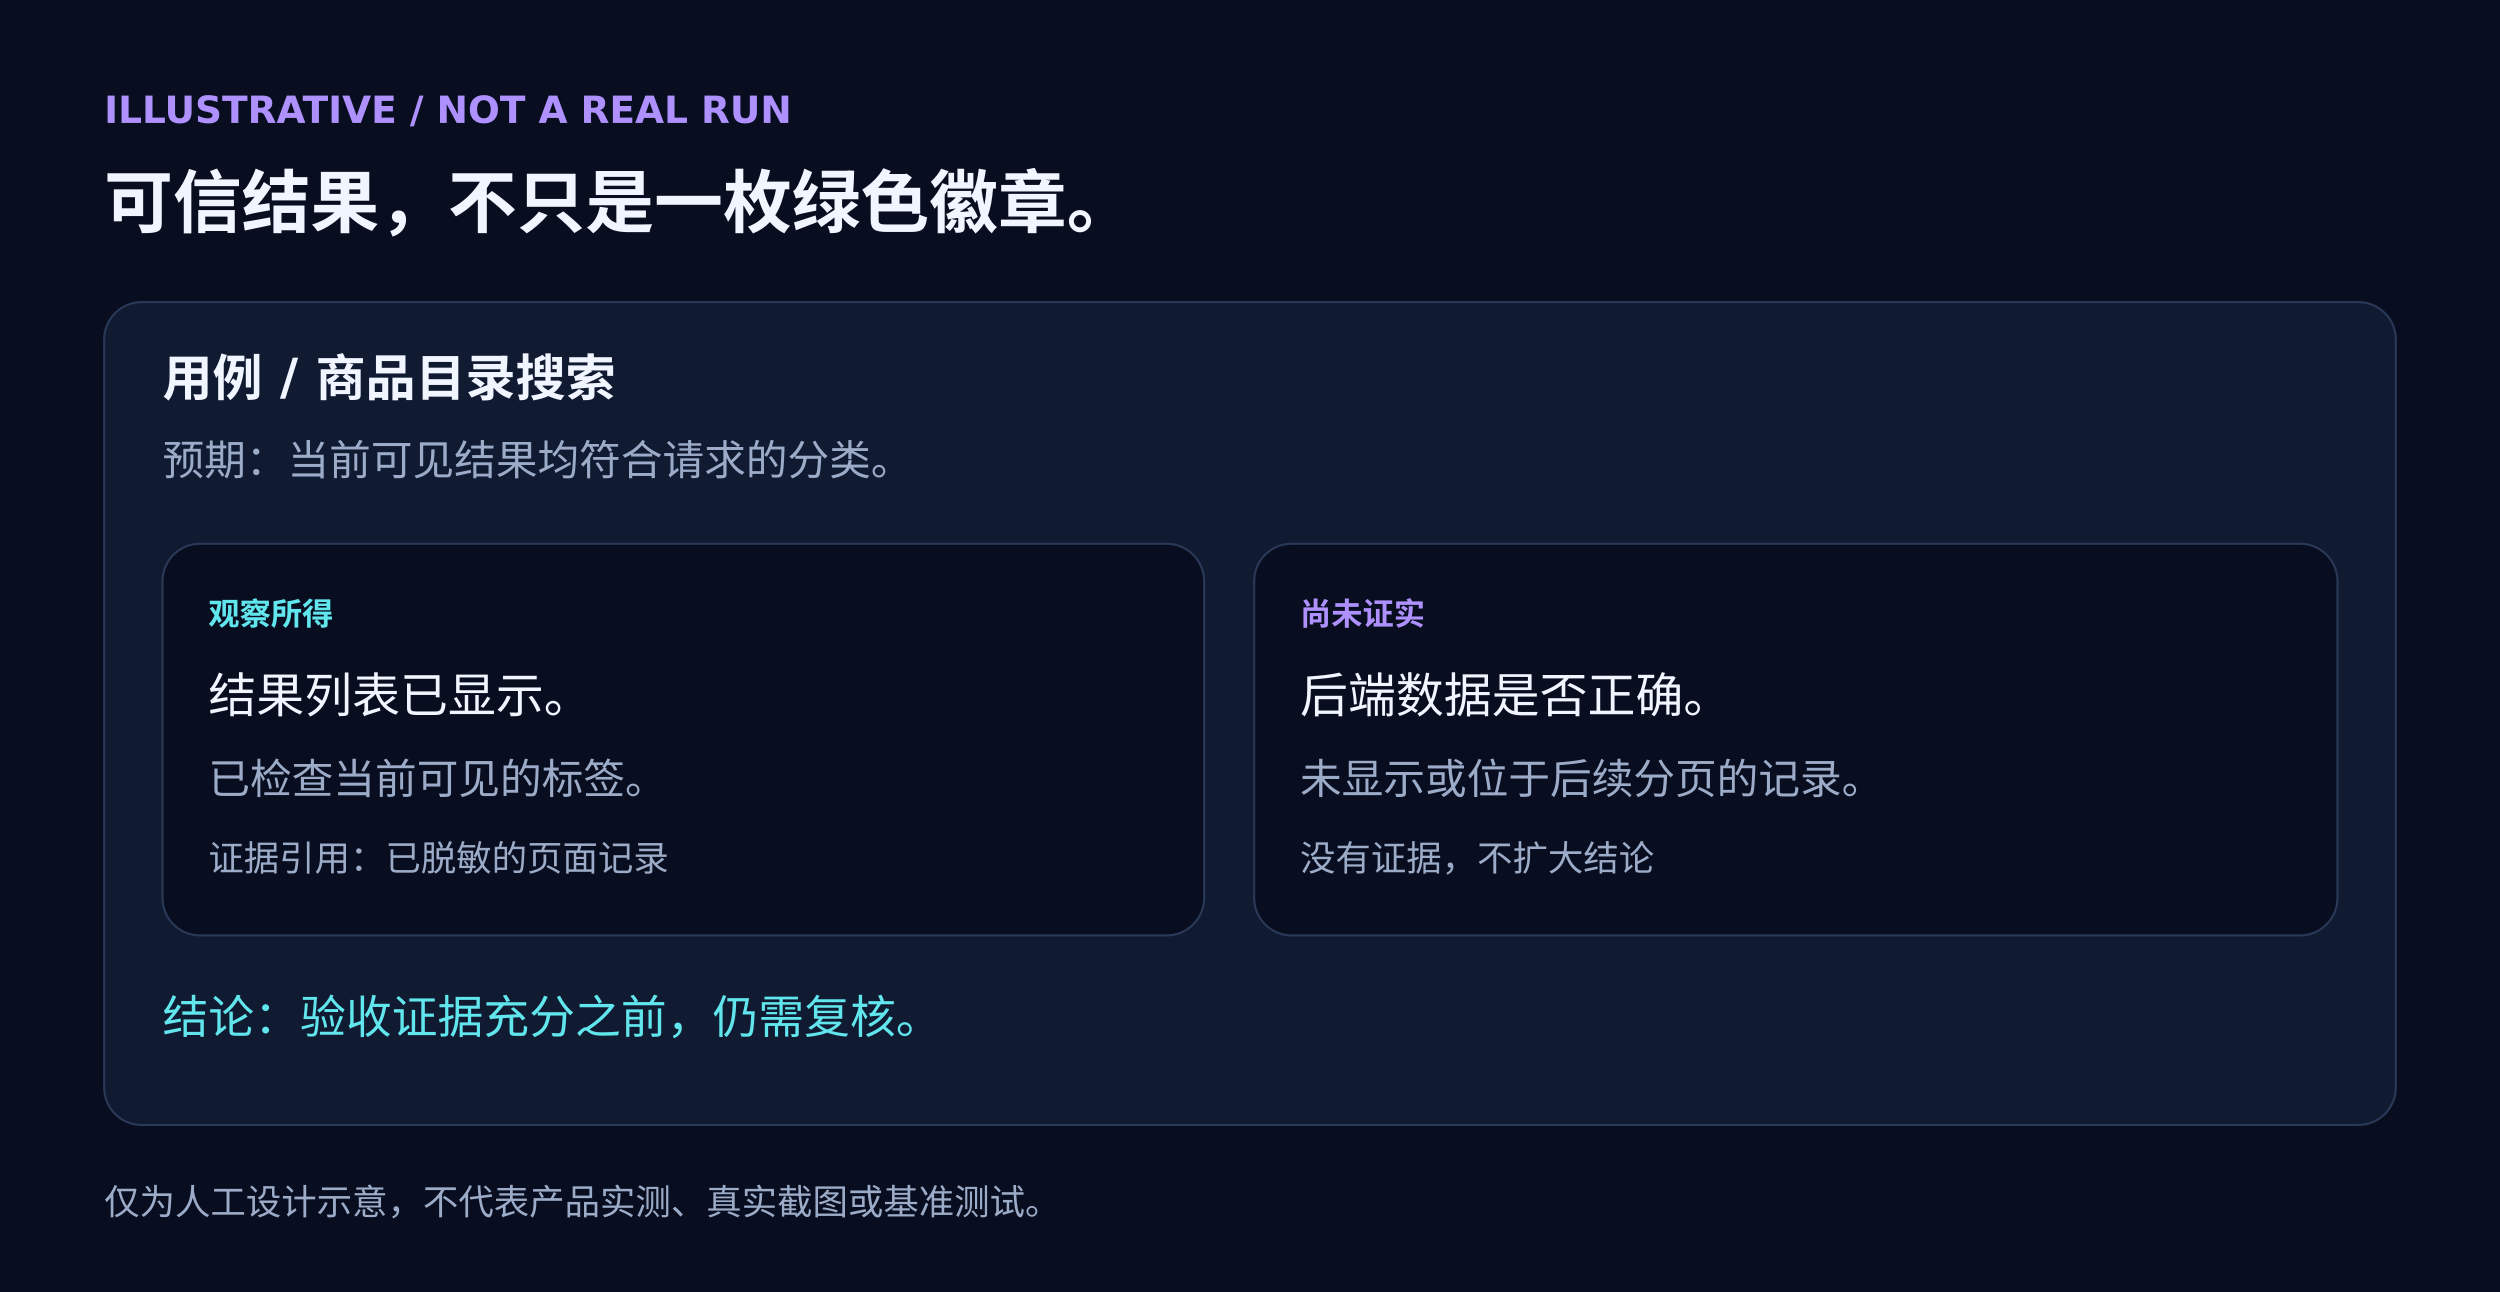
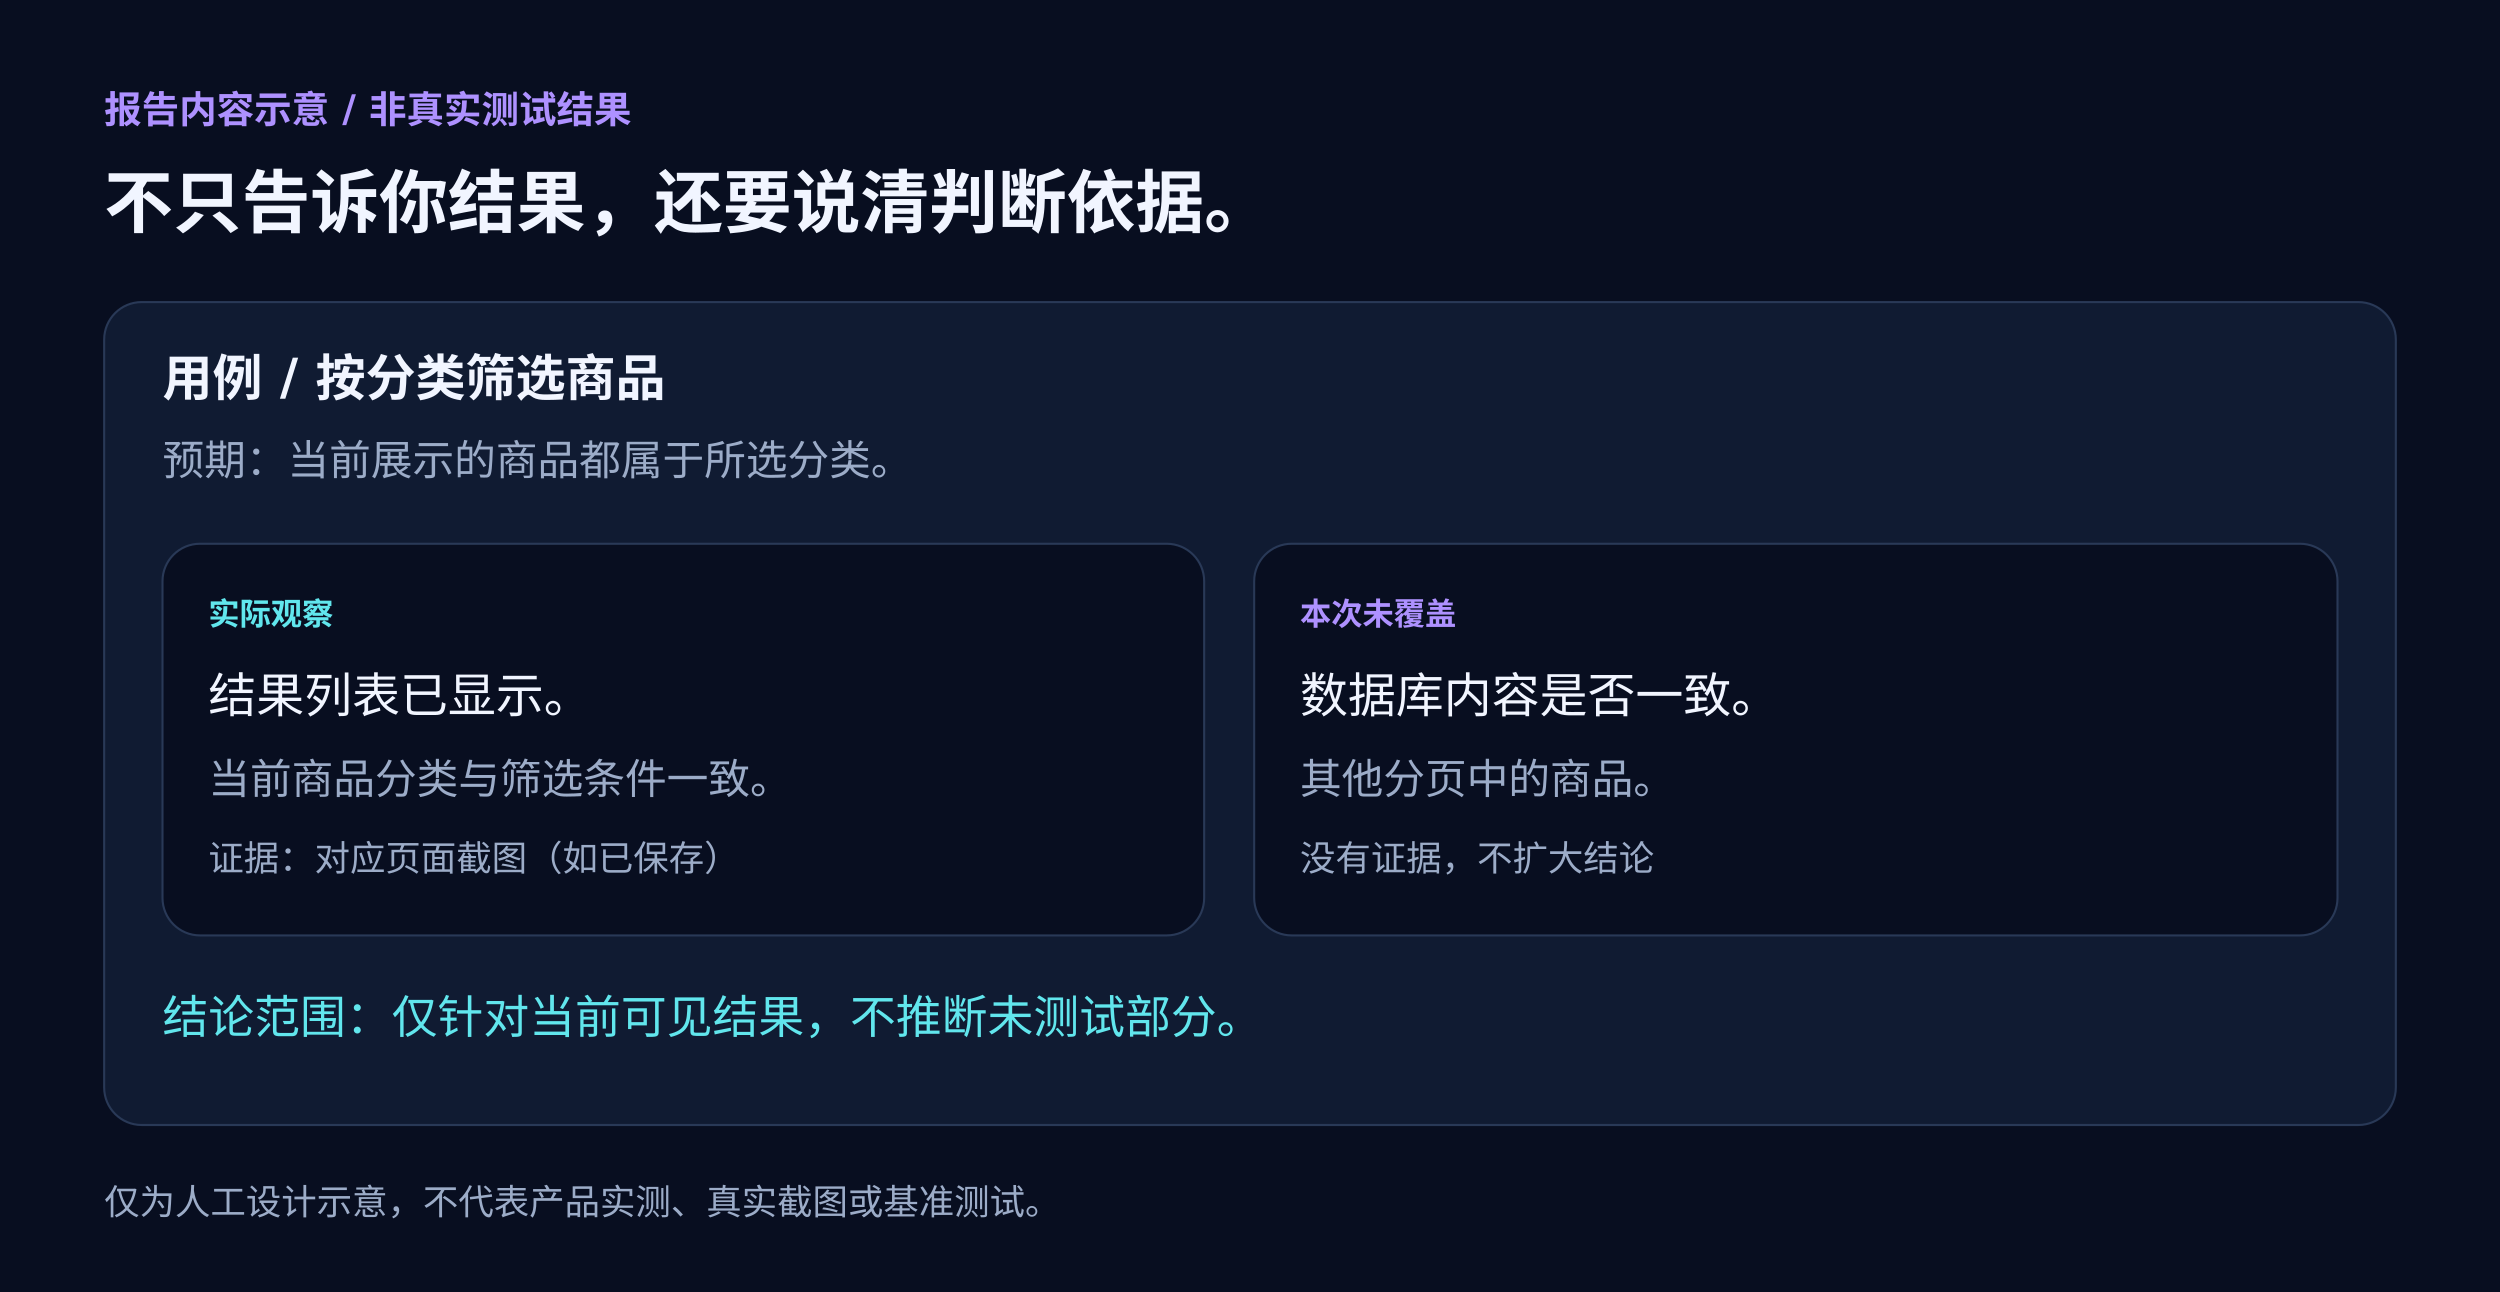
<svg xmlns="http://www.w3.org/2000/svg" width="1200" height="620" viewBox="0 0 1200 620" role="img" aria-label="证据展示示意，非真实运行结果">
  <defs>
    <linearGradient id="g">
      <stop stop-color="#61e6ed" />
      <stop offset="1" stop-color="#ae91ff" />
    </linearGradient>
    <marker id="arrow" markerWidth="8" markerHeight="8" refX="7" refY="4" orient="auto">
      <path d="M0,0 L8,4 L0,8" fill="#61e6ed" />
    </marker>
  </defs>
  <g font-family="DejaVu Sans, Noto Sans CJK SC, sans-serif">
    <rect x="0" y="0" width="1200" height="620" rx="0" fill="#080e20" stroke="#080e20" />
    <path d="M0,2 H1200" stroke="url(#g)" stroke-width="4" />
-     <text x="50" y="59" font-size="18" fill="#ae91ff" font-weight="700">ILLUSTRATIVE / NOT A REAL RUN</text>
-     <text x="50" y="109" font-size="33" fill="#f1f5ff" font-weight="700">可信结果，不只是一枚绿色徽章。</text>
+     <text x="50" y="59" font-size="18" fill="#ae91ff" font-weight="700">报告内容示意 / 非真实测试结果</text>
+     <text x="50" y="109" font-size="33" fill="#f1f5ff" font-weight="700">不只告诉你结果，还要说清判断依据。</text>
    <rect x="50" y="145" width="1100" height="395" rx="18" fill="#101b32" stroke="#293957" />
-     <text x="78" y="190" font-size="24" fill="#f1f5ff" font-weight="700">用例  /  商品目录搜索</text>
-     <text x="78" y="228" font-size="20" fill="#9cacc8" font-weight="400">预期：当前可见结果均符合请求的分类。</text>
+     <text x="78" y="190" font-size="24" fill="#f1f5ff" font-weight="700">用例 / 按分类筛选商品</text>
+     <text x="78" y="228" font-size="20" fill="#9cacc8" font-weight="400">预期：当前展示的商品都属于所选分类。</text>
    <rect x="78" y="261" width="500" height="188" rx="18" fill="#080e20" stroke="#293957" />
-     <text x="100" y="300" font-size="15" fill="#61e6ed" font-weight="700">观察所得</text>
+     <text x="100" y="300" font-size="15" fill="#61e6ed" font-weight="700">实际观察</text>
    <text x="100" y="342" font-size="23" fill="#f1f5ff" font-weight="400">结果列表已显示。</text>
-     <text x="100" y="381" font-size="20" fill="#9cacc8" font-weight="400">已检查当前可见的标签。</text>
-     <text x="100" y="418" font-size="17" fill="#9cacc8" font-weight="400">证据引用：已脱敏的页面记录</text>
+     <text x="100" y="381" font-size="20" fill="#9cacc8" font-weight="400">当前商品分类与筛选条件一致。</text>
+     <text x="100" y="418" font-size="17" fill="#9cacc8" font-weight="400">证据：对应页面截图（如已保存）</text>
    <rect x="602" y="261" width="520" height="188" rx="18" fill="#080e20" stroke="#293957" />
-     <text x="624" y="300" font-size="15" fill="#ae91ff" font-weight="700">尚未证实</text>
-     <text x="624" y="342" font-size="23" fill="#f1f5ff" font-weight="400">后端数据是否正确。</text>
-     <text x="624" y="381" font-size="20" fill="#9cacc8" font-weight="400">未显示或位于后续分页的记录。</text>
+     <text x="624" y="300" font-size="15" fill="#ae91ff" font-weight="700">本次未覆盖</text>
+     <text x="624" y="342" font-size="23" fill="#f1f5ff" font-weight="400">数据库内容是否一致。</text>
+     <text x="624" y="381" font-size="20" fill="#9cacc8" font-weight="400">其他分页中的商品。</text>
    <text x="624" y="418" font-size="17" fill="#9cacc8" font-weight="400">没有证据，不扩大结论</text>
-     <text x="78" y="496" font-size="22" fill="#61e6ed" font-weight="400">结论：验收证据充分之前，仍需复核。</text>
+     <text x="78" y="496" font-size="22" fill="#61e6ed" font-weight="400">结论范围：仅针对当前可见结果，不推断未测试部分。</text>
    <text x="50" y="583" font-size="17" fill="#9cacc8" font-weight="400">仅为人工设计示意，不代表产品实测、真实截图或基准测试。</text>
  </g>
</svg>
